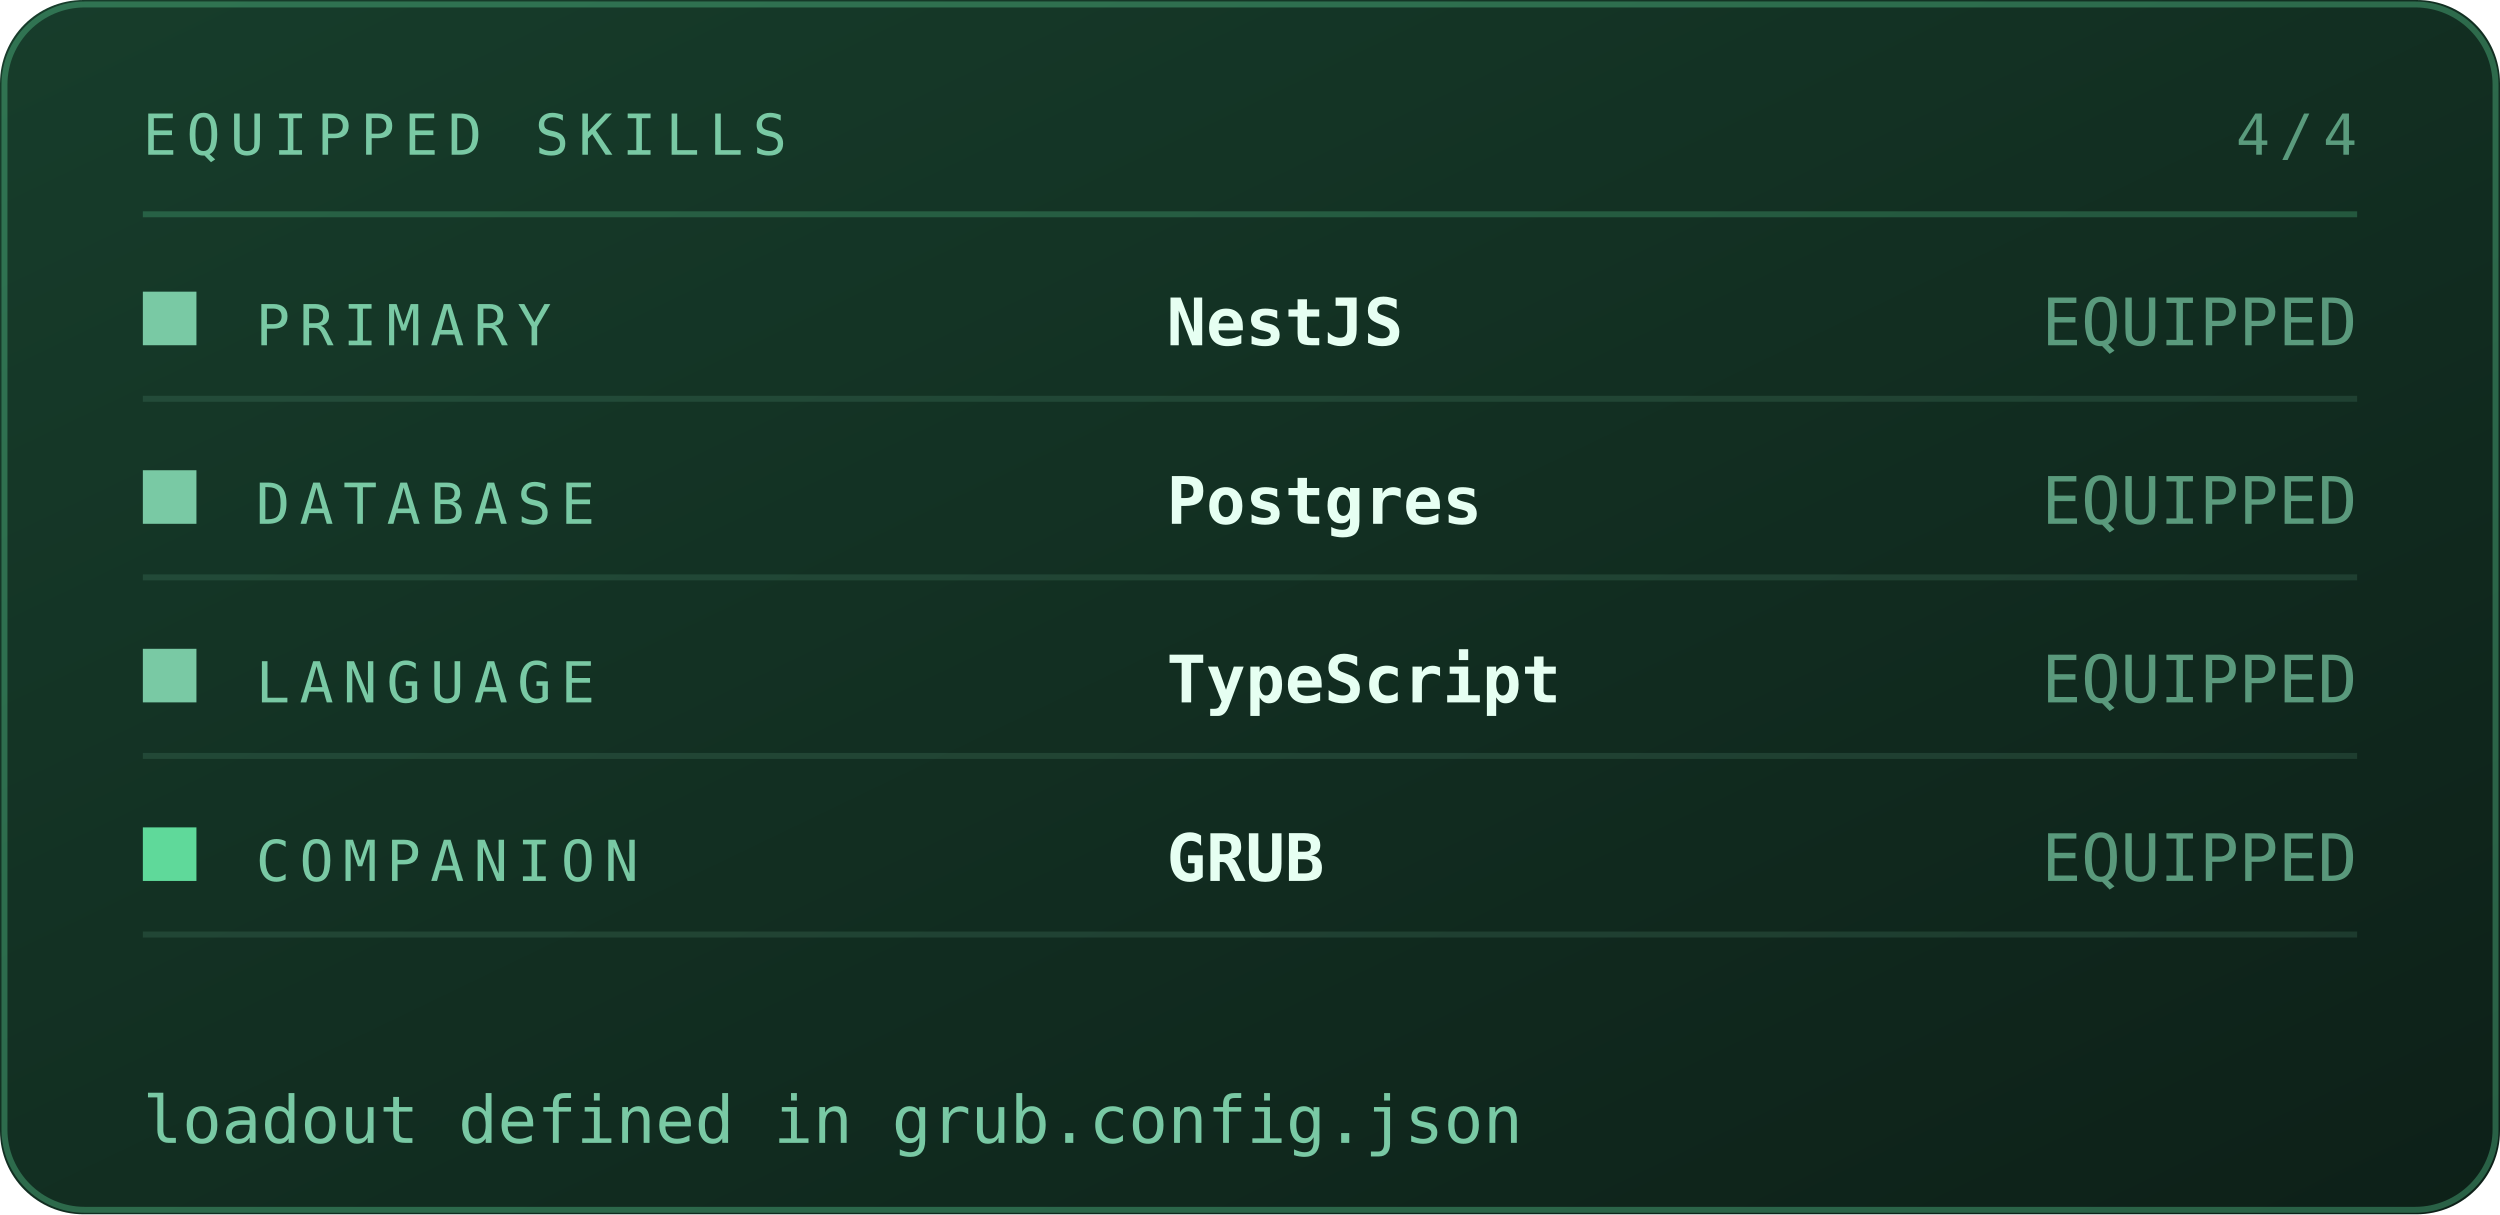
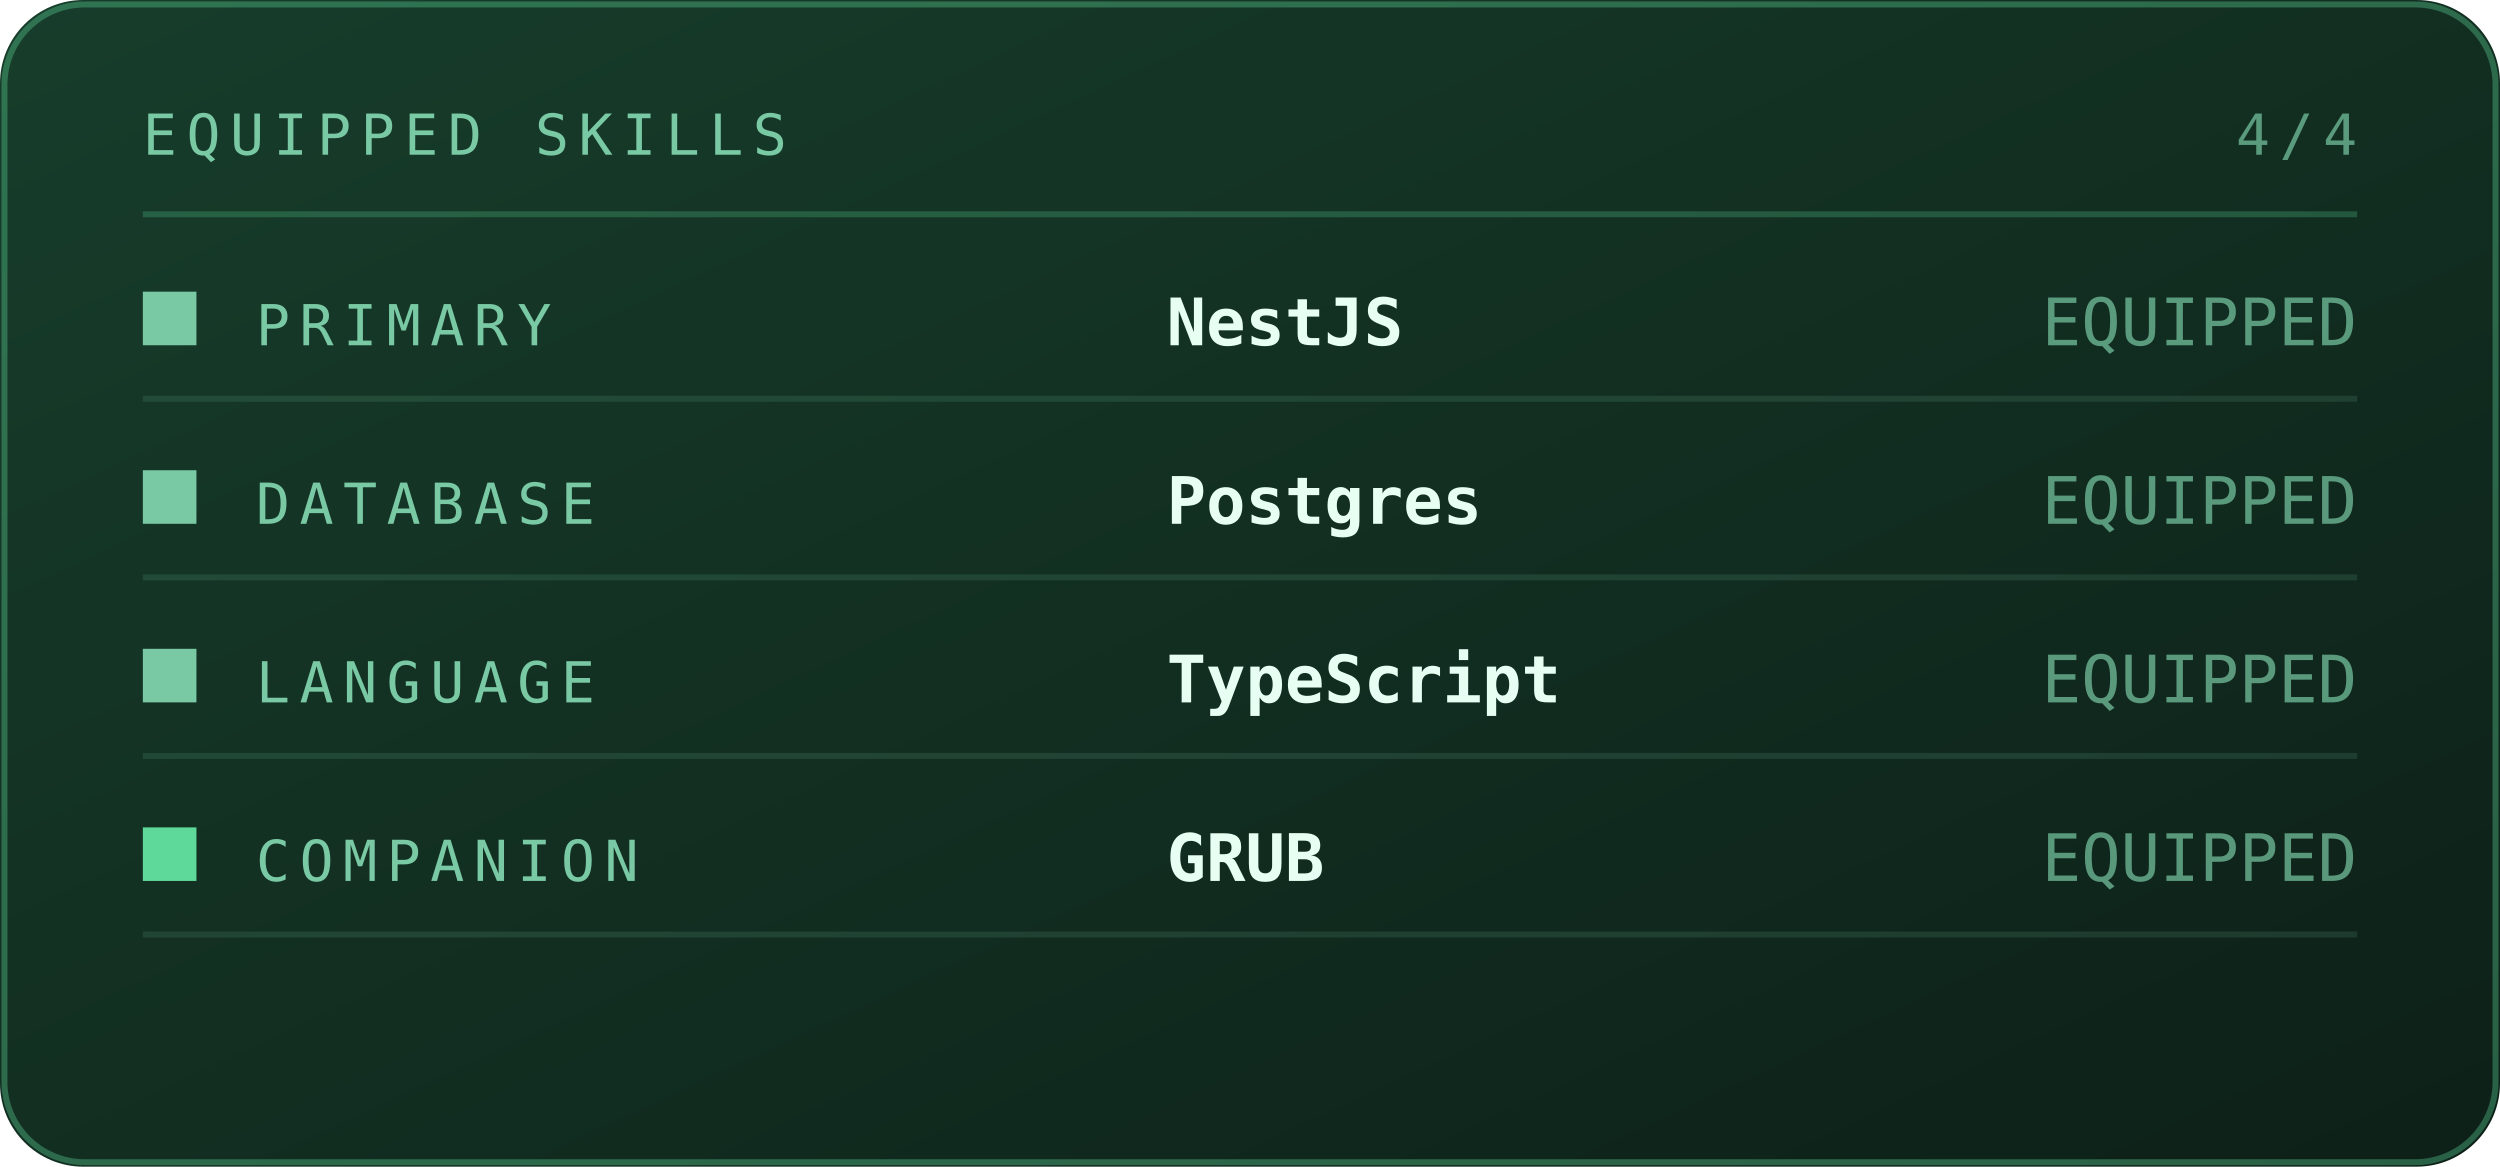
- <svg xmlns="http://www.w3.org/2000/svg" viewBox="0 0 420 204" width="420" height="204" role="img" aria-labelledby="invt invd">
+ <svg xmlns="http://www.w3.org/2000/svg" viewBox="0 0 420 196" width="420" height="196" role="img" aria-labelledby="invt invd">
  <defs>
    <linearGradient id="invbg" x1="0" y1="0" x2="1" y2="1">
      <stop offset="0" stop-color="#173d2b" />
      <stop offset="1" stop-color="#0d2018" />
    </linearGradient>
  </defs>
  <style>
    .mono{font-family:ui-monospace,SFMono-Regular,Menlo,Consolas,"DejaVu Sans Mono",monospace}
    .lbl{font-size:9.5px;letter-spacing:1.6px;fill:#79c9a4}
    .big{font-size:31px;font-weight:700;fill:#e6fff2}
    .med{font-size:15px;font-weight:700;fill:#e6fff2}
    .sm{font-size:11px;fill:#e6fff2}
    .dim{font-size:11px;fill:#79c9a4}
    
    .pulse{animation:pulse 3.4s ease-in-out infinite}
    @keyframes pulse{0%,100%{opacity:1}50%{opacity:.62}}
</style>
-   <rect width="420" height="204" rx="14" fill="url(#invbg)" />
-   <rect x="0.75" y="0.75" width="418.5" height="202.5" rx="13.5" fill="none" stroke="#5fd99a" stroke-opacity="0.35" />
+   <rect width="420" height="196" rx="14" fill="url(#invbg)" />
+   <rect x="0.75" y="0.75" width="418.5" height="194.5" rx="13.5" fill="none" stroke="#5fd99a" stroke-opacity="0.35" />
  <text class="mono lbl" x="24" y="26">EQUIPPED SKILLS</text>
  <text class="mono lbl" x="396" y="26" text-anchor="end" opacity="0.7">4/4</text>
  <line x1="24" y1="36" x2="396" y2="36" stroke="#5fd99a" stroke-opacity="0.25" />
  <rect x="24" y="49" width="9" height="9" fill="#79c9a4" />
  <text class="mono lbl" x="43" y="58">PRIMARY</text>
  <text class="mono sm" x="196" y="58" font-weight="700">NestJS</text>
  <text class="mono dim" x="396" y="58" text-anchor="end" font-size="9" opacity="0.7">EQUIPPED</text>
  <line x1="24" y1="67" x2="396" y2="67" stroke="#79c9a4" stroke-opacity="0.14" />
  <rect x="24" y="79" width="9" height="9" fill="#79c9a4" />
  <text class="mono lbl" x="43" y="88">DATABASE</text>
  <text class="mono sm" x="196" y="88" font-weight="700">Postgres</text>
  <text class="mono dim" x="396" y="88" text-anchor="end" font-size="9" opacity="0.7">EQUIPPED</text>
  <line x1="24" y1="97" x2="396" y2="97" stroke="#79c9a4" stroke-opacity="0.14" />
  <rect x="24" y="109" width="9" height="9" fill="#79c9a4" />
  <text class="mono lbl" x="43" y="118">LANGUAGE</text>
  <text class="mono sm" x="196" y="118" font-weight="700">TypeScript</text>
  <text class="mono dim" x="396" y="118" text-anchor="end" font-size="9" opacity="0.7">EQUIPPED</text>
  <line x1="24" y1="127" x2="396" y2="127" stroke="#79c9a4" stroke-opacity="0.14" />
  <rect x="24" y="139" width="9" height="9" fill="#5fd99a" class="pulse" />
  <text class="mono lbl" x="43" y="148">COMPANION</text>
  <text class="mono sm" x="196" y="148" font-weight="700" fill="#5fd99a">GRUB</text>
  <text class="mono dim" x="396" y="148" text-anchor="end" font-size="9" opacity="0.7">EQUIPPED</text>
  <line x1="24" y1="157" x2="396" y2="157" stroke="#79c9a4" stroke-opacity="0.14" />
-   <text class="mono dim" x="24" y="192" font-size="9.5">loadout defined in grub.config.json</text>
</svg>
